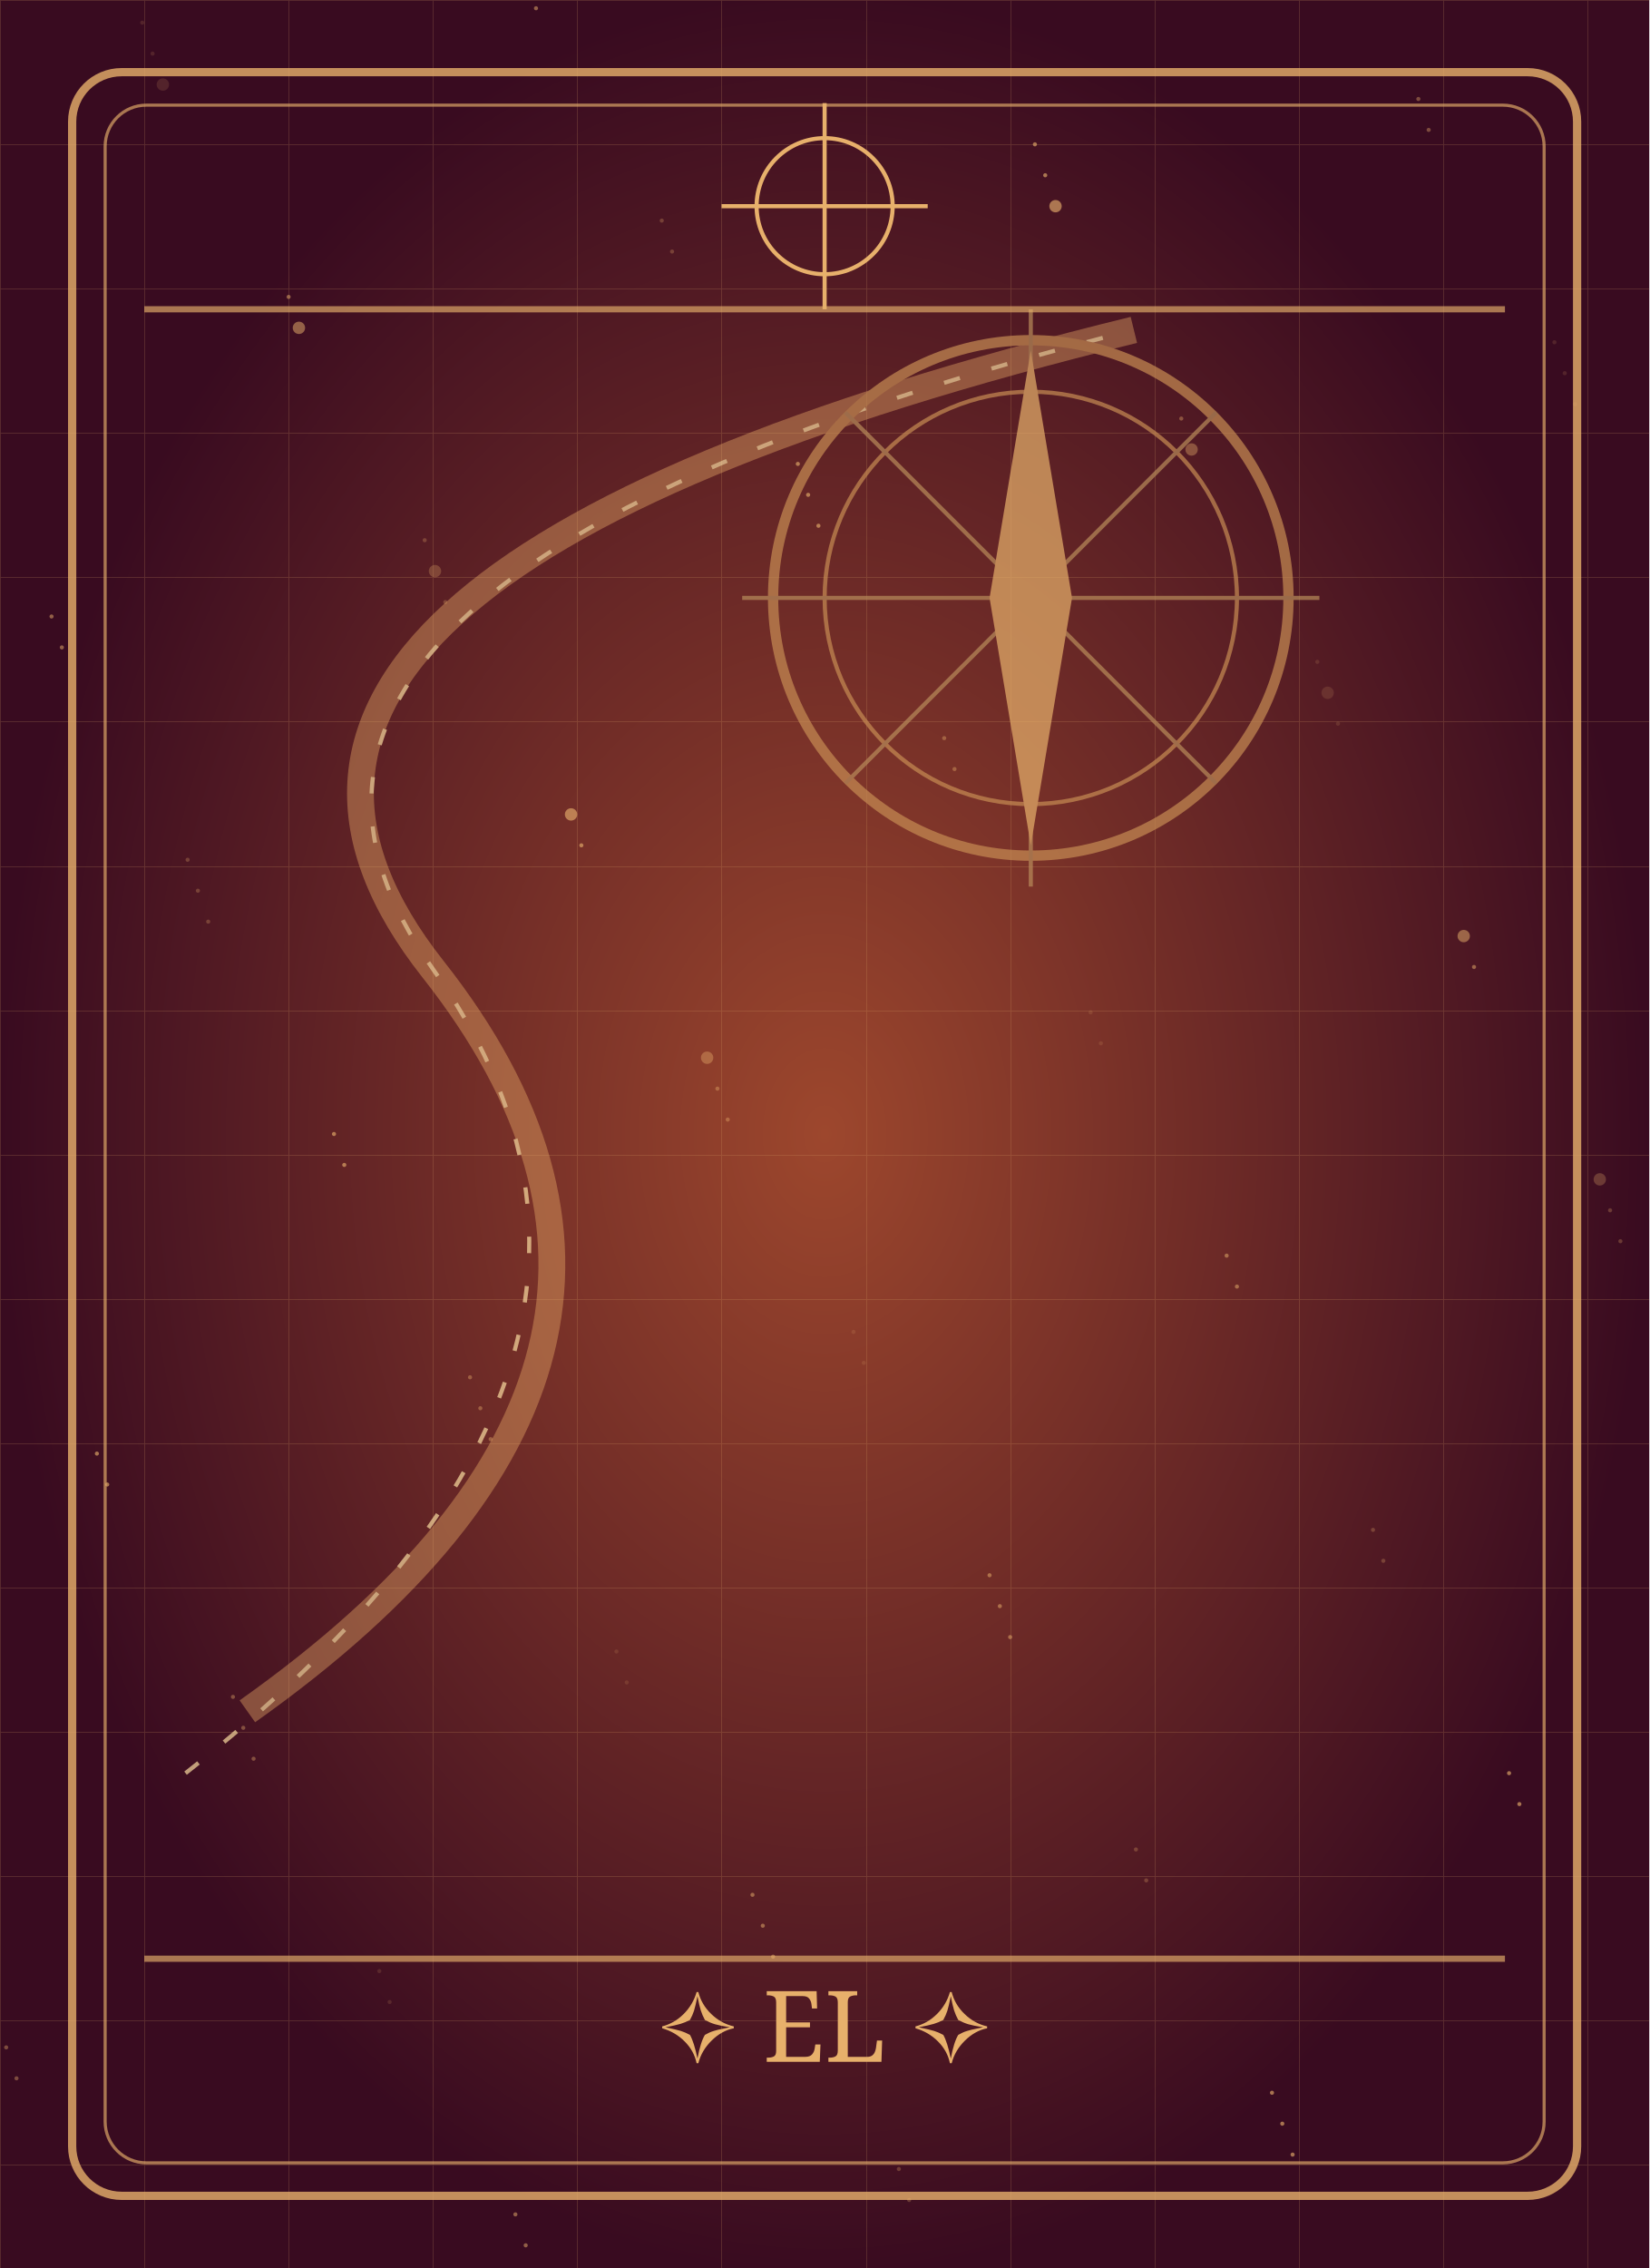
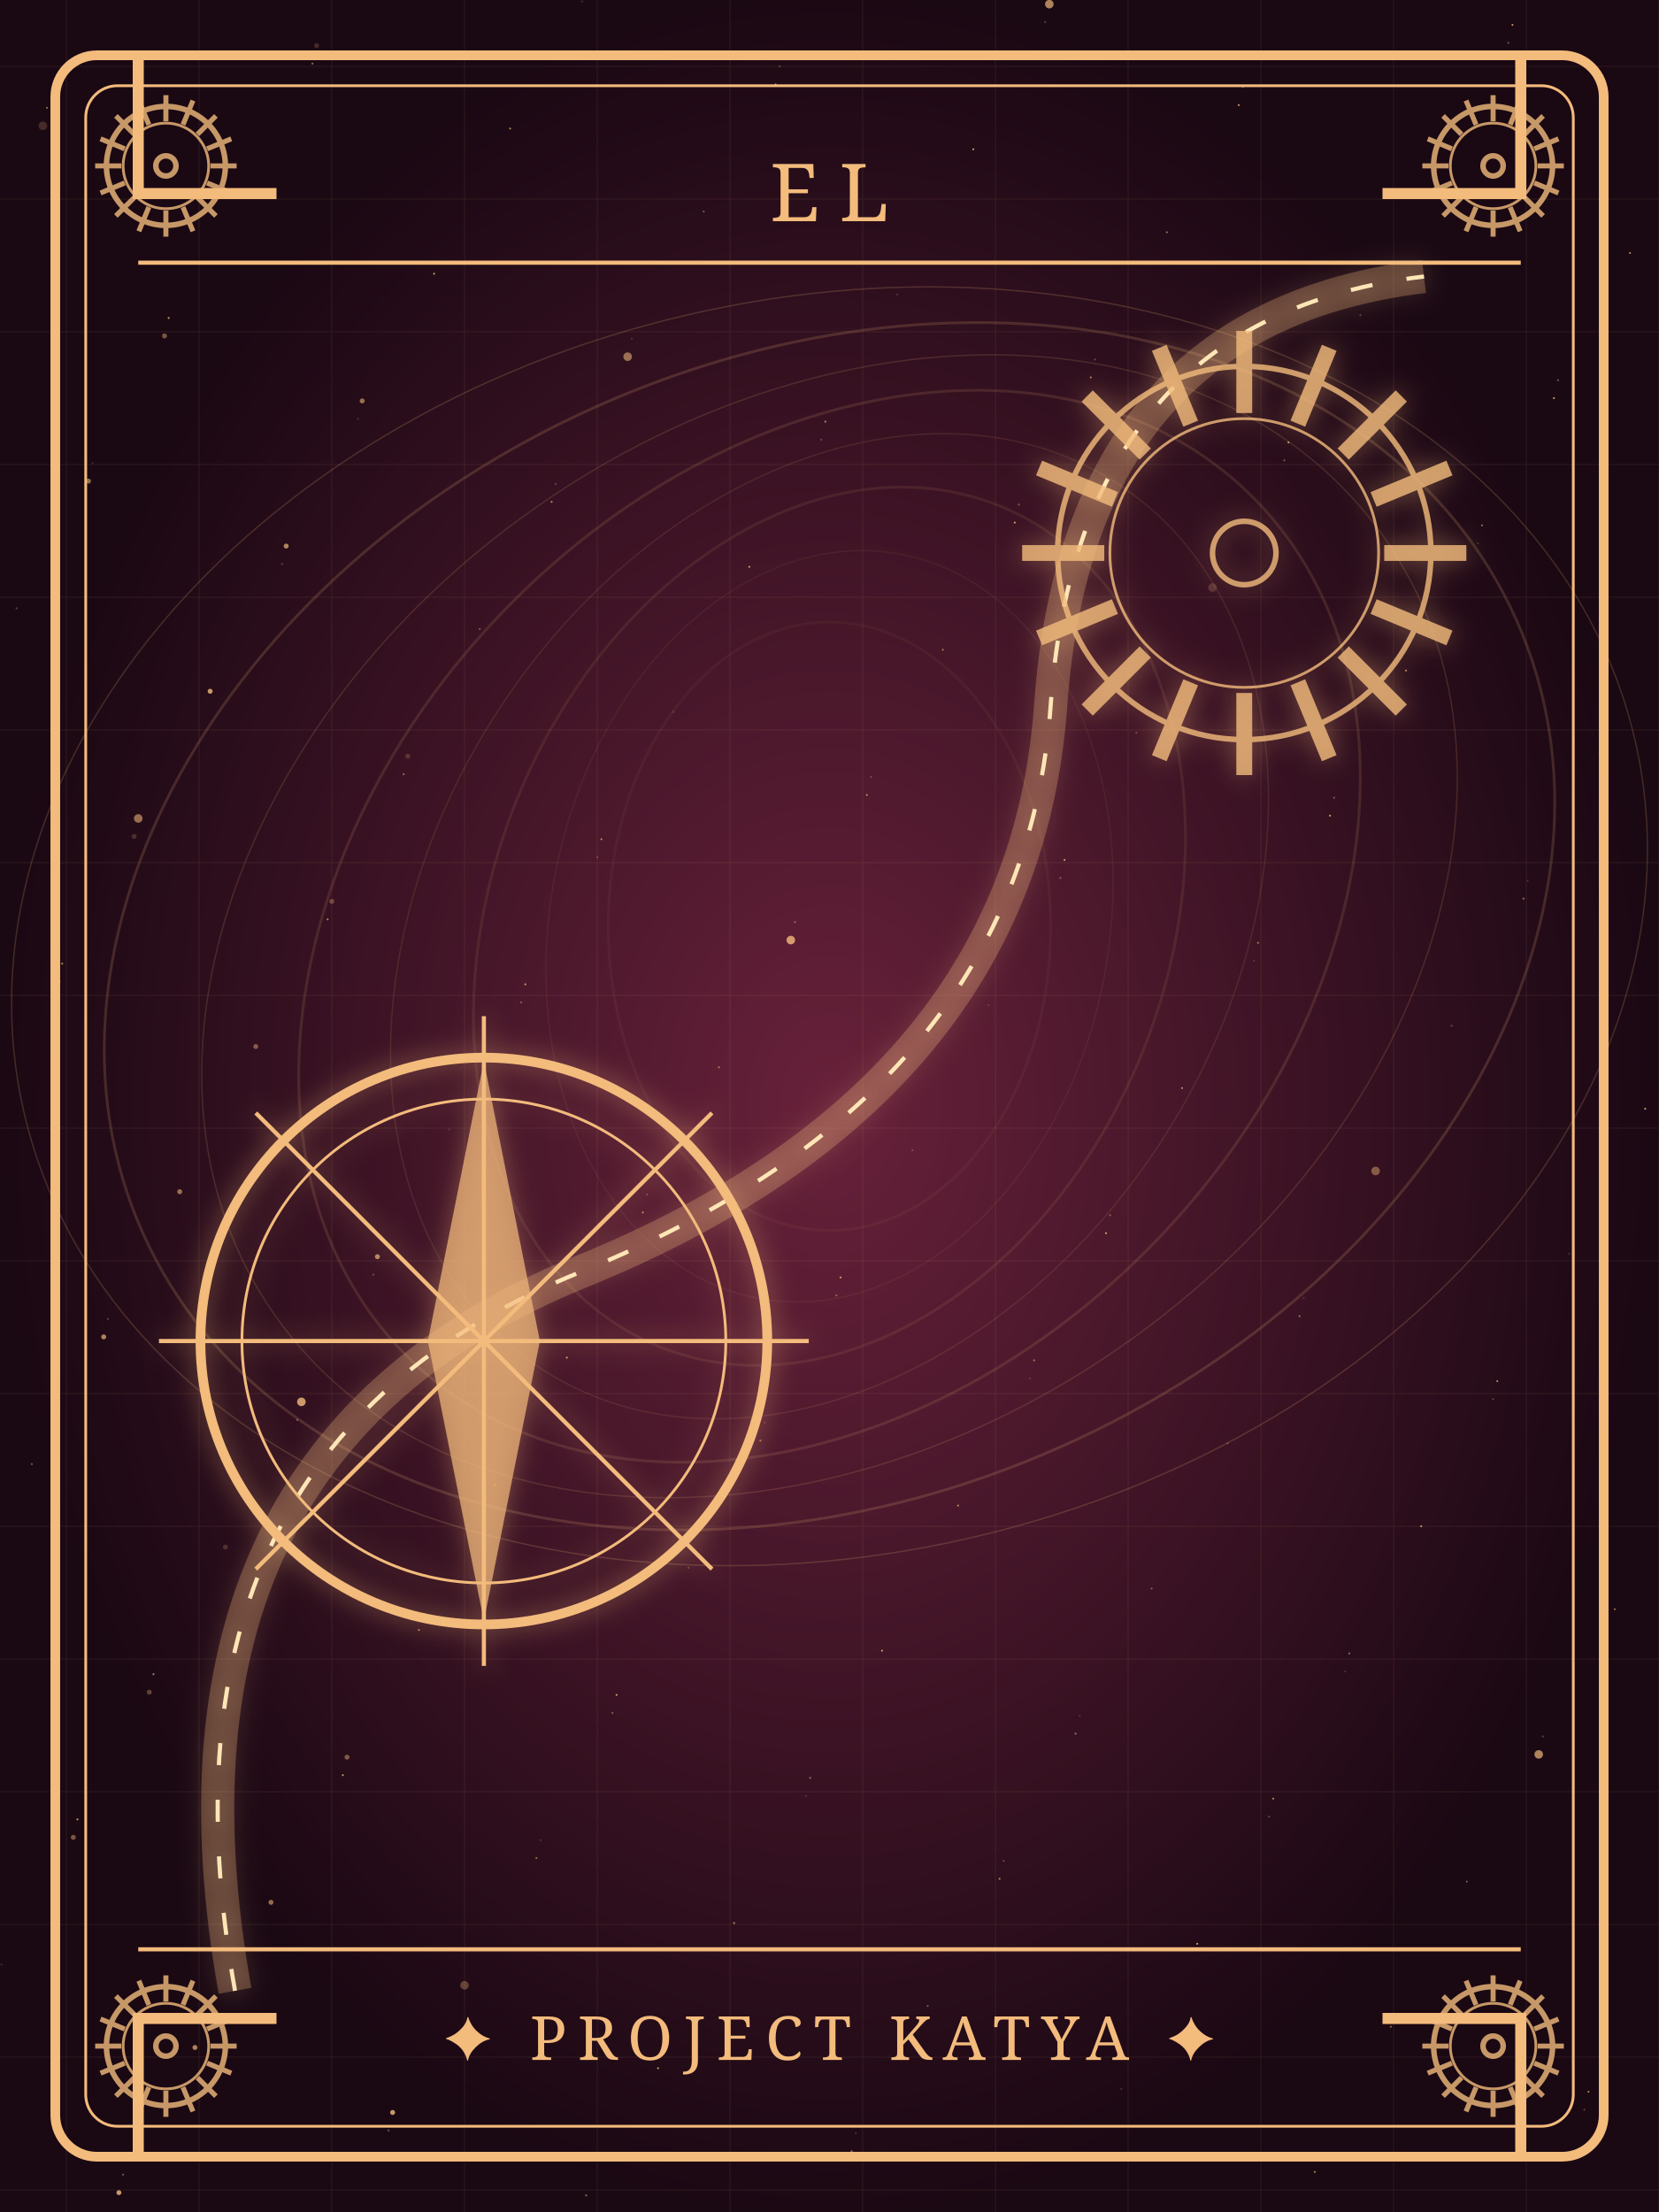
- <svg xmlns="http://www.w3.org/2000/svg" viewBox="0 0 800 1100">
+ <svg xmlns="http://www.w3.org/2000/svg" viewBox="0 0 1200 1600">
  <defs>
-     <radialGradient id="g">
-       <stop stop-color="#9d472d" />
-       <stop offset="1" stop-color="#390b20" />
+     <radialGradient id="bg">
+       <stop stop-color="#68213a" />
+       <stop offset="1" stop-color="#1a0813" />
    </radialGradient>
-     <pattern id="mesh" width="70" height="70" patternUnits="userSpaceOnUse">
-       <path d="M70 0H0V70" fill="none" stroke="#e7b06b" stroke-width=".8" opacity=".2" />
+     <radialGradient id="planet">
+       <stop stop-color="#f3bb7c" stop-opacity=".75" />
+       <stop offset=".45" stop-color="#68213a" />
+       <stop offset="1" stop-color="#1a0813" />
+     </radialGradient>
+     <pattern id="stars" width="96" height="96" patternUnits="userSpaceOnUse">
+       <path d="M0 48H96M48 0V96" stroke="#f3bb7c" stroke-width=".5" opacity=".12" />
    </pattern>
+     <filter id="glow">
+       <feGaussianBlur stdDeviation="9" />
+     </filter>
  </defs>
-   <rect width="800" height="1100" fill="url(#g)" />
-   <rect width="800" height="1100" fill="url(#mesh)" />
-   <circle cx="79" cy="41" r="3" fill="#e7b06b" opacity="0.15" />
-   <circle cx="216" cy="292" r="1" fill="#e7b06b" opacity="0.27" />
-   <circle cx="353" cy="543" r="1" fill="#e7b06b" opacity="0.39" />
-   <circle cx="490" cy="794" r="1" fill="#e7b06b" opacity="0.51" />
-   <circle cx="627" cy="1045" r="1" fill="#e7b06b" opacity="0.63" />
-   <circle cx="764" cy="196" r="1" fill="#e7b06b" opacity="0.15" />
-   <circle cx="101" cy="447" r="1" fill="#e7b06b" opacity="0.27" />
-   <circle cx="238" cy="698" r="1" fill="#e7b06b" opacity="0.39" />
-   <circle cx="375" cy="949" r="1" fill="#e7b06b" opacity="0.51" />
-   <circle cx="512" cy="100" r="3" fill="#e7b06b" opacity="0.63" />
-   <circle cx="649" cy="351" r="1" fill="#e7b06b" opacity="0.15" />
-   <circle cx="786" cy="602" r="1" fill="#e7b06b" opacity="0.27" />
-   <circle cx="123" cy="853" r="1" fill="#e7b06b" opacity="0.39" />
-   <circle cx="260" cy="4" r="1" fill="#e7b06b" opacity="0.51" />
-   <circle cx="397" cy="255" r="1" fill="#e7b06b" opacity="0.63" />
-   <circle cx="534" cy="506" r="1" fill="#e7b06b" opacity="0.15" />
-   <circle cx="671" cy="757" r="1" fill="#e7b06b" opacity="0.27" />
-   <circle cx="8" cy="1008" r="1" fill="#e7b06b" opacity="0.39" />
-   <circle cx="145" cy="159" r="3" fill="#e7b06b" opacity="0.51" />
-   <circle cx="282" cy="410" r="1" fill="#e7b06b" opacity="0.63" />
-   <circle cx="419" cy="661" r="1" fill="#e7b06b" opacity="0.15" />
-   <circle cx="556" cy="912" r="1" fill="#e7b06b" opacity="0.27" />
-   <circle cx="693" cy="63" r="1" fill="#e7b06b" opacity="0.39" />
-   <circle cx="30" cy="314" r="1" fill="#e7b06b" opacity="0.51" />
-   <circle cx="167" cy="565" r="1" fill="#e7b06b" opacity="0.63" />
-   <circle cx="304" cy="816" r="1" fill="#e7b06b" opacity="0.15" />
-   <circle cx="441" cy="1067" r="1" fill="#e7b06b" opacity="0.27" />
-   <circle cx="578" cy="218" r="3" fill="#e7b06b" opacity="0.39" />
-   <circle cx="715" cy="469" r="1" fill="#e7b06b" opacity="0.51" />
-   <circle cx="52" cy="720" r="1" fill="#e7b06b" opacity="0.63" />
-   <circle cx="189" cy="971" r="1" fill="#e7b06b" opacity="0.15" />
-   <circle cx="326" cy="122" r="1" fill="#e7b06b" opacity="0.27" />
-   <circle cx="463" cy="373" r="1" fill="#e7b06b" opacity="0.39" />
-   <circle cx="600" cy="624" r="1" fill="#e7b06b" opacity="0.51" />
-   <circle cx="737" cy="875" r="1" fill="#e7b06b" opacity="0.63" />
-   <circle cx="74" cy="26" r="1" fill="#e7b06b" opacity="0.15" />
-   <circle cx="211" cy="277" r="3" fill="#e7b06b" opacity="0.27" />
-   <circle cx="348" cy="528" r="1" fill="#e7b06b" opacity="0.39" />
-   <circle cx="485" cy="779" r="1" fill="#e7b06b" opacity="0.51" />
-   <circle cx="622" cy="1030" r="1" fill="#e7b06b" opacity="0.63" />
-   <circle cx="759" cy="181" r="1" fill="#e7b06b" opacity="0.15" />
-   <circle cx="96" cy="432" r="1" fill="#e7b06b" opacity="0.27" />
-   <circle cx="233" cy="683" r="1" fill="#e7b06b" opacity="0.39" />
-   <circle cx="370" cy="934" r="1" fill="#e7b06b" opacity="0.51" />
-   <circle cx="507" cy="85" r="1" fill="#e7b06b" opacity="0.63" />
-   <circle cx="644" cy="336" r="3" fill="#e7b06b" opacity="0.15" />
-   <circle cx="781" cy="587" r="1" fill="#e7b06b" opacity="0.27" />
-   <circle cx="118" cy="838" r="1" fill="#e7b06b" opacity="0.39" />
-   <circle cx="255" cy="1089" r="1" fill="#e7b06b" opacity="0.51" />
-   <circle cx="392" cy="240" r="1" fill="#e7b06b" opacity="0.63" />
-   <circle cx="529" cy="491" r="1" fill="#e7b06b" opacity="0.15" />
-   <circle cx="666" cy="742" r="1" fill="#e7b06b" opacity="0.27" />
-   <circle cx="3" cy="993" r="1" fill="#e7b06b" opacity="0.39" />
-   <circle cx="140" cy="144" r="1" fill="#e7b06b" opacity="0.51" />
-   <circle cx="277" cy="395" r="3" fill="#e7b06b" opacity="0.63" />
-   <circle cx="414" cy="646" r="1" fill="#e7b06b" opacity="0.15" />
-   <circle cx="551" cy="897" r="1" fill="#e7b06b" opacity="0.27" />
-   <circle cx="688" cy="48" r="1" fill="#e7b06b" opacity="0.39" />
-   <circle cx="25" cy="299" r="1" fill="#e7b06b" opacity="0.51" />
-   <circle cx="162" cy="550" r="1" fill="#e7b06b" opacity="0.63" />
-   <circle cx="299" cy="801" r="1" fill="#e7b06b" opacity="0.15" />
-   <circle cx="436" cy="1052" r="1" fill="#e7b06b" opacity="0.27" />
-   <circle cx="573" cy="203" r="1" fill="#e7b06b" opacity="0.39" />
-   <circle cx="710" cy="454" r="3" fill="#e7b06b" opacity="0.51" />
-   <circle cx="47" cy="705" r="1" fill="#e7b06b" opacity="0.63" />
-   <circle cx="184" cy="956" r="1" fill="#e7b06b" opacity="0.15" />
-   <circle cx="321" cy="107" r="1" fill="#e7b06b" opacity="0.27" />
-   <circle cx="458" cy="358" r="1" fill="#e7b06b" opacity="0.39" />
-   <circle cx="595" cy="609" r="1" fill="#e7b06b" opacity="0.51" />
-   <circle cx="732" cy="860" r="1" fill="#e7b06b" opacity="0.63" />
-   <circle cx="69" cy="11" r="1" fill="#e7b06b" opacity="0.15" />
-   <circle cx="206" cy="262" r="1" fill="#e7b06b" opacity="0.27" />
-   <circle cx="343" cy="513" r="3" fill="#e7b06b" opacity="0.39" />
-   <circle cx="480" cy="764" r="1" fill="#e7b06b" opacity="0.51" />
-   <circle cx="617" cy="1015" r="1" fill="#e7b06b" opacity="0.63" />
-   <circle cx="754" cy="166" r="1" fill="#e7b06b" opacity="0.15" />
-   <circle cx="91" cy="417" r="1" fill="#e7b06b" opacity="0.27" />
-   <circle cx="228" cy="668" r="1" fill="#e7b06b" opacity="0.39" />
-   <circle cx="365" cy="919" r="1" fill="#e7b06b" opacity="0.51" />
-   <circle cx="502" cy="70" r="1" fill="#e7b06b" opacity="0.63" />
-   <circle cx="639" cy="321" r="1" fill="#e7b06b" opacity="0.15" />
-   <circle cx="776" cy="572" r="3" fill="#e7b06b" opacity="0.27" />
-   <circle cx="113" cy="823" r="1" fill="#e7b06b" opacity="0.39" />
-   <circle cx="250" cy="1074" r="1" fill="#e7b06b" opacity="0.51" />
-   <circle cx="387" cy="225" r="1" fill="#e7b06b" opacity="0.63" />
-   <g opacity=".7">
-     <path d="M120 830 Q360 660 210 470 T550 160" fill="none" stroke="#f3b56a" stroke-width="13" opacity=".55" />
-     <path d="M90 860 Q345 660 210 470 T550 160" fill="none" stroke="#f9dca0" stroke-width="2" stroke-dasharray="8 16" />
-     <g transform="translate(500 290)">
-       <circle r="125" fill="none" stroke="#c68c53" stroke-width="5" />
-       <circle r="100" fill="none" stroke="#c68c53" stroke-width="2" />
-       <path d="M0 -140V140M-140 0H140M-90 -90L90 90M90 -90L-90 90" stroke="#b88b5a" stroke-width="2" />
-       <path d="M0 -120L20 0 0 120 -20 0Z" fill="#e7b06b" />
+   <rect width="1200" height="1600" fill="url(#bg)" />
+   <rect width="1200" height="1600" fill="url(#stars)" />
+   <circle cx="31" cy="91" r="3.1" fill="#f3bb7c" opacity="0.2" />
+   <circle cx="204" cy="408" r="0.7" fill="#f3bb7c" opacity="0.32" />
+   <circle cx="377" cy="725" r="0.7" fill="#f3bb7c" opacity="0.44" />
+   <circle cx="550" cy="1042" r="0.7" fill="#f3bb7c" opacity="0.56" />
+   <circle cx="723" cy="1359" r="0.7" fill="#f3bb7c" opacity="0.68" />
+   <circle cx="896" cy="76" r="0.7" fill="#f3bb7c" opacity="0.8" />
+   <circle cx="1069" cy="393" r="0.7" fill="#f3bb7c" opacity="0.2" />
+   <circle cx="42" cy="710" r="1.8" fill="#f3bb7c" opacity="0.32" />
+   <circle cx="215" cy="1027" r="0.7" fill="#f3bb7c" opacity="0.44" />
+   <circle cx="388" cy="1344" r="0.7" fill="#f3bb7c" opacity="0.56" />
+   <circle cx="561" cy="61" r="0.7" fill="#f3bb7c" opacity="0.68" />
+   <circle cx="734" cy="378" r="0.7" fill="#f3bb7c" opacity="0.8" />
+   <circle cx="907" cy="695" r="0.7" fill="#f3bb7c" opacity="0.2" />
+   <circle cx="1080" cy="1012" r="0.7" fill="#f3bb7c" opacity="0.32" />
+   <circle cx="53" cy="1329" r="1.8" fill="#f3bb7c" opacity="0.44" />
+   <circle cx="226" cy="46" r="0.7" fill="#f3bb7c" opacity="0.56" />
+   <circle cx="399" cy="363" r="0.7" fill="#f3bb7c" opacity="0.68" />
+   <circle cx="572" cy="680" r="3.1" fill="#f3bb7c" opacity="0.8" />
+   <circle cx="745" cy="997" r="0.7" fill="#f3bb7c" opacity="0.2" />
+   <circle cx="918" cy="1314" r="0.7" fill="#f3bb7c" opacity="0.32" />
+   <circle cx="1091" cy="31" r="0.7" fill="#f3bb7c" opacity="0.44" />
+   <circle cx="64" cy="348" r="1.8" fill="#f3bb7c" opacity="0.56" />
+   <circle cx="237" cy="665" r="0.7" fill="#f3bb7c" opacity="0.68" />
+   <circle cx="410" cy="982" r="0.7" fill="#f3bb7c" opacity="0.8" />
+   <circle cx="583" cy="1299" r="0.7" fill="#f3bb7c" opacity="0.2" />
+   <circle cx="756" cy="16" r="0.7" fill="#f3bb7c" opacity="0.32" />
+   <circle cx="929" cy="333" r="0.7" fill="#f3bb7c" opacity="0.44" />
+   <circle cx="1102" cy="650" r="0.7" fill="#f3bb7c" opacity="0.56" />
+   <circle cx="75" cy="967" r="1.8" fill="#f3bb7c" opacity="0.68" />
+   <circle cx="248" cy="1284" r="0.7" fill="#f3bb7c" opacity="0.8" />
+   <circle cx="421" cy="1" r="0.7" fill="#f3bb7c" opacity="0.2" />
+   <circle cx="594" cy="318" r="0.7" fill="#f3bb7c" opacity="0.32" />
+   <circle cx="767" cy="635" r="0.7" fill="#f3bb7c" opacity="0.44" />
+   <circle cx="940" cy="952" r="0.7" fill="#f3bb7c" opacity="0.56" />
+   <circle cx="1113" cy="1269" r="3.1" fill="#f3bb7c" opacity="0.68" />
+   <circle cx="86" cy="1586" r="1.8" fill="#f3bb7c" opacity="0.8" />
+   <circle cx="259" cy="303" r="0.7" fill="#f3bb7c" opacity="0.2" />
+   <circle cx="432" cy="620" r="0.7" fill="#f3bb7c" opacity="0.32" />
+   <circle cx="605" cy="937" r="0.7" fill="#f3bb7c" opacity="0.44" />
+   <circle cx="778" cy="1254" r="0.7" fill="#f3bb7c" opacity="0.56" />
+   <circle cx="951" cy="1571" r="0.7" fill="#f3bb7c" opacity="0.68" />
+   <circle cx="1124" cy="288" r="0.7" fill="#f3bb7c" opacity="0.8" />
+   <circle cx="97" cy="605" r="1.8" fill="#f3bb7c" opacity="0.2" />
+   <circle cx="270" cy="922" r="0.7" fill="#f3bb7c" opacity="0.32" />
+   <circle cx="443" cy="1239" r="0.7" fill="#f3bb7c" opacity="0.44" />
+   <circle cx="616" cy="1556" r="0.7" fill="#f3bb7c" opacity="0.56" />
+   <circle cx="789" cy="273" r="0.7" fill="#f3bb7c" opacity="0.68" />
+   <circle cx="962" cy="590" r="0.7" fill="#f3bb7c" opacity="0.8" />
+   <circle cx="1135" cy="907" r="0.7" fill="#f3bb7c" opacity="0.2" />
+   <circle cx="108" cy="1224" r="1.8" fill="#f3bb7c" opacity="0.32" />
+   <circle cx="281" cy="1541" r="0.7" fill="#f3bb7c" opacity="0.44" />
+   <circle cx="454" cy="258" r="3.1" fill="#f3bb7c" opacity="0.56" />
+   <circle cx="627" cy="575" r="0.7" fill="#f3bb7c" opacity="0.68" />
+   <circle cx="800" cy="892" r="0.7" fill="#f3bb7c" opacity="0.8" />
+   <circle cx="973" cy="1209" r="0.7" fill="#f3bb7c" opacity="0.2" />
+   <circle cx="1146" cy="1526" r="0.7" fill="#f3bb7c" opacity="0.32" />
+   <circle cx="119" cy="243" r="1.8" fill="#f3bb7c" opacity="0.44" />
+   <circle cx="292" cy="560" r="0.7" fill="#f3bb7c" opacity="0.56" />
+   <circle cx="465" cy="877" r="0.7" fill="#f3bb7c" opacity="0.68" />
+   <circle cx="638" cy="1194" r="0.7" fill="#f3bb7c" opacity="0.8" />
+   <circle cx="811" cy="1511" r="0.7" fill="#f3bb7c" opacity="0.2" />
+   <circle cx="984" cy="228" r="0.7" fill="#f3bb7c" opacity="0.32" />
+   <circle cx="1157" cy="545" r="0.7" fill="#f3bb7c" opacity="0.44" />
+   <circle cx="130" cy="862" r="1.8" fill="#f3bb7c" opacity="0.56" />
+   <circle cx="303" cy="1179" r="0.7" fill="#f3bb7c" opacity="0.68" />
+   <circle cx="476" cy="1496" r="0.7" fill="#f3bb7c" opacity="0.8" />
+   <circle cx="649" cy="213" r="0.7" fill="#f3bb7c" opacity="0.2" />
+   <circle cx="822" cy="530" r="0.7" fill="#f3bb7c" opacity="0.32" />
+   <circle cx="995" cy="847" r="3.1" fill="#f3bb7c" opacity="0.44" />
+   <circle cx="1168" cy="1164" r="0.7" fill="#f3bb7c" opacity="0.56" />
+   <circle cx="141" cy="1481" r="1.8" fill="#f3bb7c" opacity="0.68" />
+   <circle cx="314" cy="198" r="0.7" fill="#f3bb7c" opacity="0.8" />
+   <circle cx="487" cy="515" r="0.7" fill="#f3bb7c" opacity="0.2" />
+   <circle cx="660" cy="832" r="0.7" fill="#f3bb7c" opacity="0.32" />
+   <circle cx="833" cy="1149" r="0.7" fill="#f3bb7c" opacity="0.44" />
+   <circle cx="1006" cy="1466" r="0.7" fill="#f3bb7c" opacity="0.56" />
+   <circle cx="1179" cy="183" r="0.7" fill="#f3bb7c" opacity="0.68" />
+   <circle cx="152" cy="500" r="1.8" fill="#f3bb7c" opacity="0.8" />
+   <circle cx="325" cy="817" r="0.7" fill="#f3bb7c" opacity="0.2" />
+   <circle cx="498" cy="1134" r="0.7" fill="#f3bb7c" opacity="0.32" />
+   <circle cx="671" cy="1451" r="0.7" fill="#f3bb7c" opacity="0.44" />
+   <circle cx="844" cy="168" r="0.7" fill="#f3bb7c" opacity="0.56" />
+   <circle cx="1017" cy="485" r="0.7" fill="#f3bb7c" opacity="0.68" />
+   <circle cx="1190" cy="802" r="0.7" fill="#f3bb7c" opacity="0.8" />
+   <circle cx="163" cy="1119" r="1.8" fill="#f3bb7c" opacity="0.2" />
+   <circle cx="336" cy="1436" r="3.1" fill="#f3bb7c" opacity="0.32" />
+   <circle cx="509" cy="153" r="0.7" fill="#f3bb7c" opacity="0.44" />
+   <circle cx="682" cy="470" r="0.7" fill="#f3bb7c" opacity="0.56" />
+   <circle cx="855" cy="787" r="0.7" fill="#f3bb7c" opacity="0.68" />
+   <circle cx="1028" cy="1104" r="0.7" fill="#f3bb7c" opacity="0.8" />
+   <circle cx="1" cy="1421" r="0.7" fill="#f3bb7c" opacity="0.2" />
+   <circle cx="174" cy="138" r="1.8" fill="#f3bb7c" opacity="0.32" />
+   <circle cx="347" cy="455" r="0.7" fill="#f3bb7c" opacity="0.44" />
+   <circle cx="520" cy="772" r="0.7" fill="#f3bb7c" opacity="0.56" />
+   <circle cx="693" cy="1089" r="0.7" fill="#f3bb7c" opacity="0.68" />
+   <circle cx="866" cy="1406" r="0.7" fill="#f3bb7c" opacity="0.8" />
+   <circle cx="1039" cy="123" r="0.7" fill="#f3bb7c" opacity="0.2" />
+   <circle cx="12" cy="440" r="0.7" fill="#f3bb7c" opacity="0.32" />
+   <circle cx="185" cy="757" r="1.8" fill="#f3bb7c" opacity="0.44" />
+   <circle cx="358" cy="1074" r="0.7" fill="#f3bb7c" opacity="0.56" />
+   <circle cx="531" cy="1391" r="0.7" fill="#f3bb7c" opacity="0.68" />
+   <circle cx="704" cy="108" r="0.7" fill="#f3bb7c" opacity="0.8" />
+   <circle cx="877" cy="425" r="3.1" fill="#f3bb7c" opacity="0.2" />
+   <circle cx="1050" cy="742" r="0.7" fill="#f3bb7c" opacity="0.32" />
+   <circle cx="23" cy="1059" r="0.7" fill="#f3bb7c" opacity="0.44" />
+   <circle cx="196" cy="1376" r="1.8" fill="#f3bb7c" opacity="0.56" />
+   <circle cx="369" cy="93" r="0.7" fill="#f3bb7c" opacity="0.68" />
+   <circle cx="542" cy="410" r="0.7" fill="#f3bb7c" opacity="0.8" />
+   <circle cx="715" cy="727" r="0.7" fill="#f3bb7c" opacity="0.2" />
+   <circle cx="888" cy="1044" r="0.7" fill="#f3bb7c" opacity="0.32" />
+   <circle cx="1061" cy="1361" r="0.7" fill="#f3bb7c" opacity="0.44" />
+   <circle cx="34" cy="78" r="0.7" fill="#f3bb7c" opacity="0.56" />
+   <circle cx="207" cy="395" r="1.8" fill="#f3bb7c" opacity="0.68" />
+   <circle cx="380" cy="712" r="0.7" fill="#f3bb7c" opacity="0.8" />
+   <circle cx="553" cy="1029" r="0.7" fill="#f3bb7c" opacity="0.2" />
+   <circle cx="726" cy="1346" r="0.7" fill="#f3bb7c" opacity="0.32" />
+   <circle cx="899" cy="63" r="0.7" fill="#f3bb7c" opacity="0.44" />
+   <circle cx="1072" cy="380" r="0.7" fill="#f3bb7c" opacity="0.56" />
+   <circle cx="45" cy="697" r="0.7" fill="#f3bb7c" opacity="0.68" />
+   <circle cx="218" cy="1014" r="3.1" fill="#f3bb7c" opacity="0.8" />
+   <circle cx="391" cy="1331" r="0.7" fill="#f3bb7c" opacity="0.2" />
+   <circle cx="564" cy="48" r="0.7" fill="#f3bb7c" opacity="0.32" />
+   <circle cx="737" cy="365" r="0.7" fill="#f3bb7c" opacity="0.44" />
+   <circle cx="910" cy="682" r="0.7" fill="#f3bb7c" opacity="0.56" />
+   <circle cx="1083" cy="999" r="0.7" fill="#f3bb7c" opacity="0.68" />
+   <circle cx="56" cy="1316" r="0.7" fill="#f3bb7c" opacity="0.8" />
+   <circle cx="229" cy="33" r="1.8" fill="#f3bb7c" opacity="0.2" />
+   <circle cx="402" cy="350" r="0.7" fill="#f3bb7c" opacity="0.32" />
+   <circle cx="575" cy="667" r="0.7" fill="#f3bb7c" opacity="0.44" />
+   <circle cx="748" cy="984" r="0.7" fill="#f3bb7c" opacity="0.56" />
+   <circle cx="921" cy="1301" r="0.7" fill="#f3bb7c" opacity="0.68" />
+   <circle cx="1094" cy="18" r="0.7" fill="#f3bb7c" opacity="0.8" />
+   <circle cx="67" cy="335" r="0.7" fill="#f3bb7c" opacity="0.2" />
+   <circle cx="240" cy="652" r="1.8" fill="#f3bb7c" opacity="0.32" />
+   <circle cx="413" cy="969" r="0.7" fill="#f3bb7c" opacity="0.44" />
+   <circle cx="586" cy="1286" r="0.7" fill="#f3bb7c" opacity="0.56" />
+   <circle cx="759" cy="3" r="3.1" fill="#f3bb7c" opacity="0.68" />
+   <circle cx="932" cy="320" r="0.7" fill="#f3bb7c" opacity="0.8" />
+   <circle cx="1105" cy="637" r="0.7" fill="#f3bb7c" opacity="0.2" />
+   <circle cx="78" cy="954" r="0.7" fill="#f3bb7c" opacity="0.32" />
+   <circle cx="251" cy="1271" r="1.8" fill="#f3bb7c" opacity="0.44" />
+   <circle cx="424" cy="1588" r="0.7" fill="#f3bb7c" opacity="0.56" />
+   <circle cx="597" cy="305" r="0.7" fill="#f3bb7c" opacity="0.68" />
+   <circle cx="770" cy="622" r="0.7" fill="#f3bb7c" opacity="0.8" />
+   <circle cx="943" cy="939" r="0.7" fill="#f3bb7c" opacity="0.2" />
+   <circle cx="1116" cy="1256" r="0.7" fill="#f3bb7c" opacity="0.32" />
+   <circle cx="89" cy="1573" r="0.7" fill="#f3bb7c" opacity="0.44" />
+   <circle cx="262" cy="290" r="1.8" fill="#f3bb7c" opacity="0.56" />
+   <circle cx="435" cy="607" r="0.7" fill="#f3bb7c" opacity="0.68" />
+   <circle cx="608" cy="924" r="0.7" fill="#f3bb7c" opacity="0.8" />
+   <circle cx="781" cy="1241" r="0.7" fill="#f3bb7c" opacity="0.2" />
+   <circle cx="954" cy="1558" r="0.7" fill="#f3bb7c" opacity="0.32" />
+   <circle cx="1127" cy="275" r="0.7" fill="#f3bb7c" opacity="0.44" />
+   <circle cx="100" cy="592" r="3.1" fill="#f3bb7c" opacity="0.56" />
+   <circle cx="273" cy="909" r="1.8" fill="#f3bb7c" opacity="0.68" />
+   <circle cx="446" cy="1226" r="0.7" fill="#f3bb7c" opacity="0.8" />
+   <circle cx="619" cy="1543" r="0.7" fill="#f3bb7c" opacity="0.2" />
+   <circle cx="792" cy="260" r="0.7" fill="#f3bb7c" opacity="0.32" />
+   <circle cx="965" cy="577" r="0.7" fill="#f3bb7c" opacity="0.44" />
+   <circle cx="1138" cy="894" r="0.7" fill="#f3bb7c" opacity="0.56" />
+   <circle cx="111" cy="1211" r="0.7" fill="#f3bb7c" opacity="0.68" />
+   <circle cx="284" cy="1528" r="1.8" fill="#f3bb7c" opacity="0.8" />
+   <circle cx="457" cy="245" r="0.7" fill="#f3bb7c" opacity="0.2" />
+   <circle cx="630" cy="562" r="0.7" fill="#f3bb7c" opacity="0.32" />
+   <circle cx="803" cy="879" r="0.7" fill="#f3bb7c" opacity="0.44" />
+   <circle cx="976" cy="1196" r="0.7" fill="#f3bb7c" opacity="0.56" />
+   <circle cx="1149" cy="1513" r="0.7" fill="#f3bb7c" opacity="0.68" />
+   <circle cx="122" cy="230" r="0.7" fill="#f3bb7c" opacity="0.8" />
+   <circle cx="295" cy="547" r="1.8" fill="#f3bb7c" opacity="0.2" />
+   <circle cx="468" cy="864" r="0.7" fill="#f3bb7c" opacity="0.32" />
+   <ellipse cx="600" cy="670" rx="160" ry="220" fill="none" stroke="#f3bb7c" stroke-width="2" opacity="0.05" transform="rotate(0 600 670)" />
+   <ellipse cx="600" cy="670" rx="202" ry="274" fill="none" stroke="#f3bb7c" stroke-width="1" opacity="0.07" transform="rotate(11 600 670)" />
+   <ellipse cx="600" cy="670" rx="244" ry="328" fill="none" stroke="#f3bb7c" stroke-width="2" opacity="0.09" transform="rotate(22 600 670)" />
+   <ellipse cx="600" cy="670" rx="286" ry="382" fill="none" stroke="#f3bb7c" stroke-width="1" opacity="0.11" transform="rotate(33 600 670)" />
+   <ellipse cx="600" cy="670" rx="328" ry="436" fill="none" stroke="#f3bb7c" stroke-width="2" opacity="0.13" transform="rotate(44 600 670)" />
+   <ellipse cx="600" cy="670" rx="370" ry="490" fill="none" stroke="#f3bb7c" stroke-width="1" opacity="0.15" transform="rotate(55 600 670)" />
+   <ellipse cx="600" cy="670" rx="412" ry="544" fill="none" stroke="#f3bb7c" stroke-width="2" opacity="0.17" transform="rotate(66 600 670)" />
+   <ellipse cx="600" cy="670" rx="454" ry="598" fill="none" stroke="#f3bb7c" stroke-width="1" opacity="0.19" transform="rotate(77 600 670)" />
+   <g opacity=".5" filter="url(#glow)">
+     <path d="M170 1440Q100 1050 420 920T760 510T1030 200" fill="none" stroke="#f3bb7c" stroke-width="24" opacity=".28" />
+     <path d="M170 1440Q100 1050 420 920T760 510T1030 200" fill="none" stroke="#ffe6b7" stroke-width="3" stroke-dasharray="16 25" />
+     <g transform="translate(900 400)" stroke="#f3bb7c" fill="none" opacity=".8">
+       <circle r="135" stroke-width="4" />
+       <circle r="97.2" stroke-width="2" />
+       <circle r="22.95" stroke-width="4" />
+       <path transform="rotate(0)" d="M0 -101.25V-160.65" stroke-width="11.475" />
+       <path transform="rotate(22.5)" d="M0 -101.25V-160.65" stroke-width="11.475" />
+       <path transform="rotate(45)" d="M0 -101.25V-160.65" stroke-width="11.475" />
+       <path transform="rotate(67.5)" d="M0 -101.25V-160.65" stroke-width="11.475" />
+       <path transform="rotate(90)" d="M0 -101.25V-160.65" stroke-width="11.475" />
+       <path transform="rotate(112.5)" d="M0 -101.25V-160.65" stroke-width="11.475" />
+       <path transform="rotate(135)" d="M0 -101.25V-160.65" stroke-width="11.475" />
+       <path transform="rotate(157.5)" d="M0 -101.25V-160.65" stroke-width="11.475" />
+       <path transform="rotate(180)" d="M0 -101.25V-160.65" stroke-width="11.475" />
+       <path transform="rotate(202.5)" d="M0 -101.25V-160.65" stroke-width="11.475" />
+       <path transform="rotate(225)" d="M0 -101.25V-160.65" stroke-width="11.475" />
+       <path transform="rotate(247.5)" d="M0 -101.25V-160.65" stroke-width="11.475" />
+       <path transform="rotate(270)" d="M0 -101.25V-160.65" stroke-width="11.475" />
+       <path transform="rotate(292.5)" d="M0 -101.25V-160.65" stroke-width="11.475" />
+       <path transform="rotate(315)" d="M0 -101.25V-160.65" stroke-width="11.475" />
+       <path transform="rotate(337.5)" d="M0 -101.25V-160.65" stroke-width="11.475" />
    </g>
-   </g>
-   <rect x="35" y="35" width="730" height="1030" rx="24" fill="none" stroke="#e7b06b" stroke-width="4" opacity=".8" />
-   <rect x="51" y="51" width="698" height="998" rx="20" fill="none" stroke="#e7b06b" stroke-width="1.5" opacity=".65" />
-   <path d="M70 150H730M70 950H730" stroke="#e7b06b" stroke-width="3" opacity=".65" />
-   <g transform="translate(400 100)" stroke="#e7b06b" fill="none" stroke-width="2">
-     <circle r="33" />
-     <path d="M0 -50V50M-50 0H50" />
-   </g>
-   <g fill="#e7b06b" font-family="Georgia,serif" font-size="48" text-anchor="middle">
-     <text x="400" y="1000">✧ EL ✧</text>
+     <g transform="translate(350 970)" stroke="#f3bb7c" fill="none">
+       <circle r="205" stroke-width="7" />
+       <circle r="175" stroke-width="2" />
+       <path d="M0 -235V235M-235 0H235M-165 -165L165 165M165 -165L-165 165" stroke-width="3" />
+       <path d="M0 -200L40 0 0 200 -40 0Z" fill="#f3bb7c" opacity=".7" />
+     </g>
+   </g>
+   <path d="M170 1440Q100 1050 420 920T760 510T1030 200" fill="none" stroke="#f3bb7c" stroke-width="24" opacity=".28" />
+   <path d="M170 1440Q100 1050 420 920T760 510T1030 200" fill="none" stroke="#ffe6b7" stroke-width="3" stroke-dasharray="16 25" />
+   <g transform="translate(900 400)" stroke="#f3bb7c" fill="none" opacity=".8">
+     <circle r="135" stroke-width="4" />
+     <circle r="97.2" stroke-width="2" />
+     <circle r="22.95" stroke-width="4" />
+     <path transform="rotate(0)" d="M0 -101.25V-160.65" stroke-width="11.475" />
+     <path transform="rotate(22.5)" d="M0 -101.25V-160.65" stroke-width="11.475" />
+     <path transform="rotate(45)" d="M0 -101.25V-160.65" stroke-width="11.475" />
+     <path transform="rotate(67.5)" d="M0 -101.25V-160.65" stroke-width="11.475" />
+     <path transform="rotate(90)" d="M0 -101.25V-160.65" stroke-width="11.475" />
+     <path transform="rotate(112.5)" d="M0 -101.25V-160.65" stroke-width="11.475" />
+     <path transform="rotate(135)" d="M0 -101.25V-160.65" stroke-width="11.475" />
+     <path transform="rotate(157.5)" d="M0 -101.25V-160.65" stroke-width="11.475" />
+     <path transform="rotate(180)" d="M0 -101.25V-160.65" stroke-width="11.475" />
+     <path transform="rotate(202.5)" d="M0 -101.25V-160.65" stroke-width="11.475" />
+     <path transform="rotate(225)" d="M0 -101.25V-160.65" stroke-width="11.475" />
+     <path transform="rotate(247.5)" d="M0 -101.25V-160.65" stroke-width="11.475" />
+     <path transform="rotate(270)" d="M0 -101.25V-160.65" stroke-width="11.475" />
+     <path transform="rotate(292.5)" d="M0 -101.25V-160.65" stroke-width="11.475" />
+     <path transform="rotate(315)" d="M0 -101.25V-160.65" stroke-width="11.475" />
+     <path transform="rotate(337.5)" d="M0 -101.25V-160.65" stroke-width="11.475" />
+   </g>
+   <g transform="translate(350 970)" stroke="#f3bb7c" fill="none">
+     <circle r="205" stroke-width="7" />
+     <circle r="175" stroke-width="2" />
+     <path d="M0 -235V235M-235 0H235M-165 -165L165 165M165 -165L-165 165" stroke-width="3" />
+     <path d="M0 -200L40 0 0 200 -40 0Z" fill="#f3bb7c" opacity=".7" />
+   </g>
+   <g stroke="#f3bb7c" fill="none">
+     <rect x="40" y="40" width="1120" height="1520" rx="30" stroke-width="7" />
+     <rect x="62" y="62" width="1076" height="1476" rx="23" stroke-width="2" />
+     <path d="M100 190H1100M100 1410H1100" stroke-width="3" />
+     <path d="M100 40V140H200M1100 40V140H1000M100 1560V1460H200M1100 1560V1460H1000" stroke-width="8" />
+   </g>
+   <g transform="translate(120 120)" stroke="#f3bb7c" fill="none" opacity=".8">
+     <circle r="43" stroke-width="4" />
+     <circle r="30.96" stroke-width="2" />
+     <circle r="7.31" stroke-width="4" />
+     <path transform="rotate(0)" d="M0 -32.25V-51.17" stroke-width="3.655" />
+     <path transform="rotate(22.5)" d="M0 -32.25V-51.17" stroke-width="3.655" />
+     <path transform="rotate(45)" d="M0 -32.25V-51.17" stroke-width="3.655" />
+     <path transform="rotate(67.5)" d="M0 -32.25V-51.17" stroke-width="3.655" />
+     <path transform="rotate(90)" d="M0 -32.25V-51.17" stroke-width="3.655" />
+     <path transform="rotate(112.5)" d="M0 -32.25V-51.17" stroke-width="3.655" />
+     <path transform="rotate(135)" d="M0 -32.25V-51.17" stroke-width="3.655" />
+     <path transform="rotate(157.5)" d="M0 -32.25V-51.17" stroke-width="3.655" />
+     <path transform="rotate(180)" d="M0 -32.25V-51.17" stroke-width="3.655" />
+     <path transform="rotate(202.5)" d="M0 -32.25V-51.17" stroke-width="3.655" />
+     <path transform="rotate(225)" d="M0 -32.25V-51.17" stroke-width="3.655" />
+     <path transform="rotate(247.5)" d="M0 -32.25V-51.17" stroke-width="3.655" />
+     <path transform="rotate(270)" d="M0 -32.25V-51.17" stroke-width="3.655" />
+     <path transform="rotate(292.5)" d="M0 -32.25V-51.17" stroke-width="3.655" />
+     <path transform="rotate(315)" d="M0 -32.25V-51.17" stroke-width="3.655" />
+     <path transform="rotate(337.5)" d="M0 -32.25V-51.17" stroke-width="3.655" />
+   </g>
+   <g transform="translate(1080 120)" stroke="#f3bb7c" fill="none" opacity=".8">
+     <circle r="43" stroke-width="4" />
+     <circle r="30.96" stroke-width="2" />
+     <circle r="7.31" stroke-width="4" />
+     <path transform="rotate(0)" d="M0 -32.25V-51.17" stroke-width="3.655" />
+     <path transform="rotate(22.5)" d="M0 -32.25V-51.17" stroke-width="3.655" />
+     <path transform="rotate(45)" d="M0 -32.25V-51.17" stroke-width="3.655" />
+     <path transform="rotate(67.5)" d="M0 -32.25V-51.17" stroke-width="3.655" />
+     <path transform="rotate(90)" d="M0 -32.25V-51.17" stroke-width="3.655" />
+     <path transform="rotate(112.5)" d="M0 -32.25V-51.17" stroke-width="3.655" />
+     <path transform="rotate(135)" d="M0 -32.25V-51.17" stroke-width="3.655" />
+     <path transform="rotate(157.5)" d="M0 -32.25V-51.17" stroke-width="3.655" />
+     <path transform="rotate(180)" d="M0 -32.25V-51.17" stroke-width="3.655" />
+     <path transform="rotate(202.5)" d="M0 -32.25V-51.17" stroke-width="3.655" />
+     <path transform="rotate(225)" d="M0 -32.25V-51.17" stroke-width="3.655" />
+     <path transform="rotate(247.5)" d="M0 -32.25V-51.17" stroke-width="3.655" />
+     <path transform="rotate(270)" d="M0 -32.25V-51.17" stroke-width="3.655" />
+     <path transform="rotate(292.5)" d="M0 -32.25V-51.17" stroke-width="3.655" />
+     <path transform="rotate(315)" d="M0 -32.25V-51.17" stroke-width="3.655" />
+     <path transform="rotate(337.5)" d="M0 -32.25V-51.17" stroke-width="3.655" />
+   </g>
+   <g transform="translate(120 1480)" stroke="#f3bb7c" fill="none" opacity=".8">
+     <circle r="43" stroke-width="4" />
+     <circle r="30.96" stroke-width="2" />
+     <circle r="7.31" stroke-width="4" />
+     <path transform="rotate(0)" d="M0 -32.25V-51.17" stroke-width="3.655" />
+     <path transform="rotate(22.5)" d="M0 -32.25V-51.17" stroke-width="3.655" />
+     <path transform="rotate(45)" d="M0 -32.25V-51.17" stroke-width="3.655" />
+     <path transform="rotate(67.5)" d="M0 -32.25V-51.17" stroke-width="3.655" />
+     <path transform="rotate(90)" d="M0 -32.25V-51.17" stroke-width="3.655" />
+     <path transform="rotate(112.5)" d="M0 -32.25V-51.17" stroke-width="3.655" />
+     <path transform="rotate(135)" d="M0 -32.25V-51.17" stroke-width="3.655" />
+     <path transform="rotate(157.5)" d="M0 -32.25V-51.17" stroke-width="3.655" />
+     <path transform="rotate(180)" d="M0 -32.25V-51.17" stroke-width="3.655" />
+     <path transform="rotate(202.5)" d="M0 -32.25V-51.17" stroke-width="3.655" />
+     <path transform="rotate(225)" d="M0 -32.25V-51.17" stroke-width="3.655" />
+     <path transform="rotate(247.5)" d="M0 -32.25V-51.17" stroke-width="3.655" />
+     <path transform="rotate(270)" d="M0 -32.25V-51.17" stroke-width="3.655" />
+     <path transform="rotate(292.5)" d="M0 -32.25V-51.17" stroke-width="3.655" />
+     <path transform="rotate(315)" d="M0 -32.25V-51.17" stroke-width="3.655" />
+     <path transform="rotate(337.5)" d="M0 -32.25V-51.17" stroke-width="3.655" />
+   </g>
+   <g transform="translate(1080 1480)" stroke="#f3bb7c" fill="none" opacity=".8">
+     <circle r="43" stroke-width="4" />
+     <circle r="30.96" stroke-width="2" />
+     <circle r="7.31" stroke-width="4" />
+     <path transform="rotate(0)" d="M0 -32.25V-51.17" stroke-width="3.655" />
+     <path transform="rotate(22.5)" d="M0 -32.25V-51.17" stroke-width="3.655" />
+     <path transform="rotate(45)" d="M0 -32.25V-51.17" stroke-width="3.655" />
+     <path transform="rotate(67.5)" d="M0 -32.25V-51.17" stroke-width="3.655" />
+     <path transform="rotate(90)" d="M0 -32.25V-51.17" stroke-width="3.655" />
+     <path transform="rotate(112.5)" d="M0 -32.25V-51.17" stroke-width="3.655" />
+     <path transform="rotate(135)" d="M0 -32.25V-51.17" stroke-width="3.655" />
+     <path transform="rotate(157.5)" d="M0 -32.25V-51.17" stroke-width="3.655" />
+     <path transform="rotate(180)" d="M0 -32.25V-51.17" stroke-width="3.655" />
+     <path transform="rotate(202.5)" d="M0 -32.25V-51.17" stroke-width="3.655" />
+     <path transform="rotate(225)" d="M0 -32.25V-51.17" stroke-width="3.655" />
+     <path transform="rotate(247.5)" d="M0 -32.25V-51.17" stroke-width="3.655" />
+     <path transform="rotate(270)" d="M0 -32.25V-51.17" stroke-width="3.655" />
+     <path transform="rotate(292.5)" d="M0 -32.25V-51.17" stroke-width="3.655" />
+     <path transform="rotate(315)" d="M0 -32.25V-51.17" stroke-width="3.655" />
+     <path transform="rotate(337.5)" d="M0 -32.25V-51.17" stroke-width="3.655" />
+   </g>
+   <g fill="#f3bb7c" text-anchor="middle" font-family="Georgia,serif">
+     <text x="600" y="160" font-size="58" letter-spacing="14">EL</text>
+     <text x="600" y="1490" font-size="44" letter-spacing="8">✦ PROJECT KATYA ✦</text>
  </g>
</svg>
